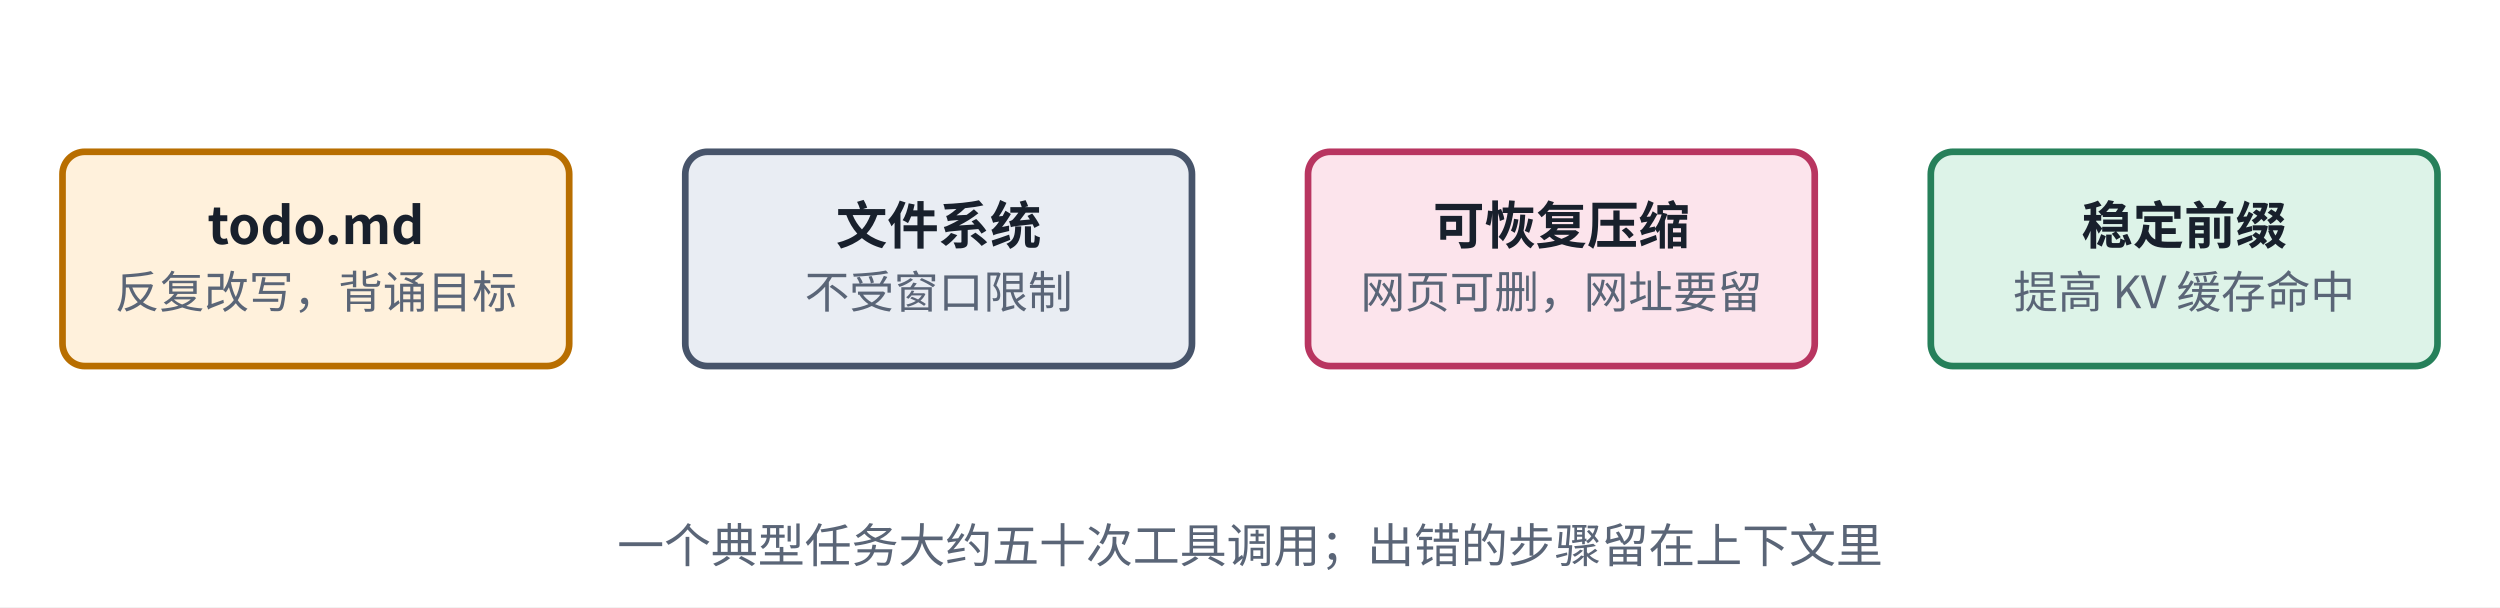
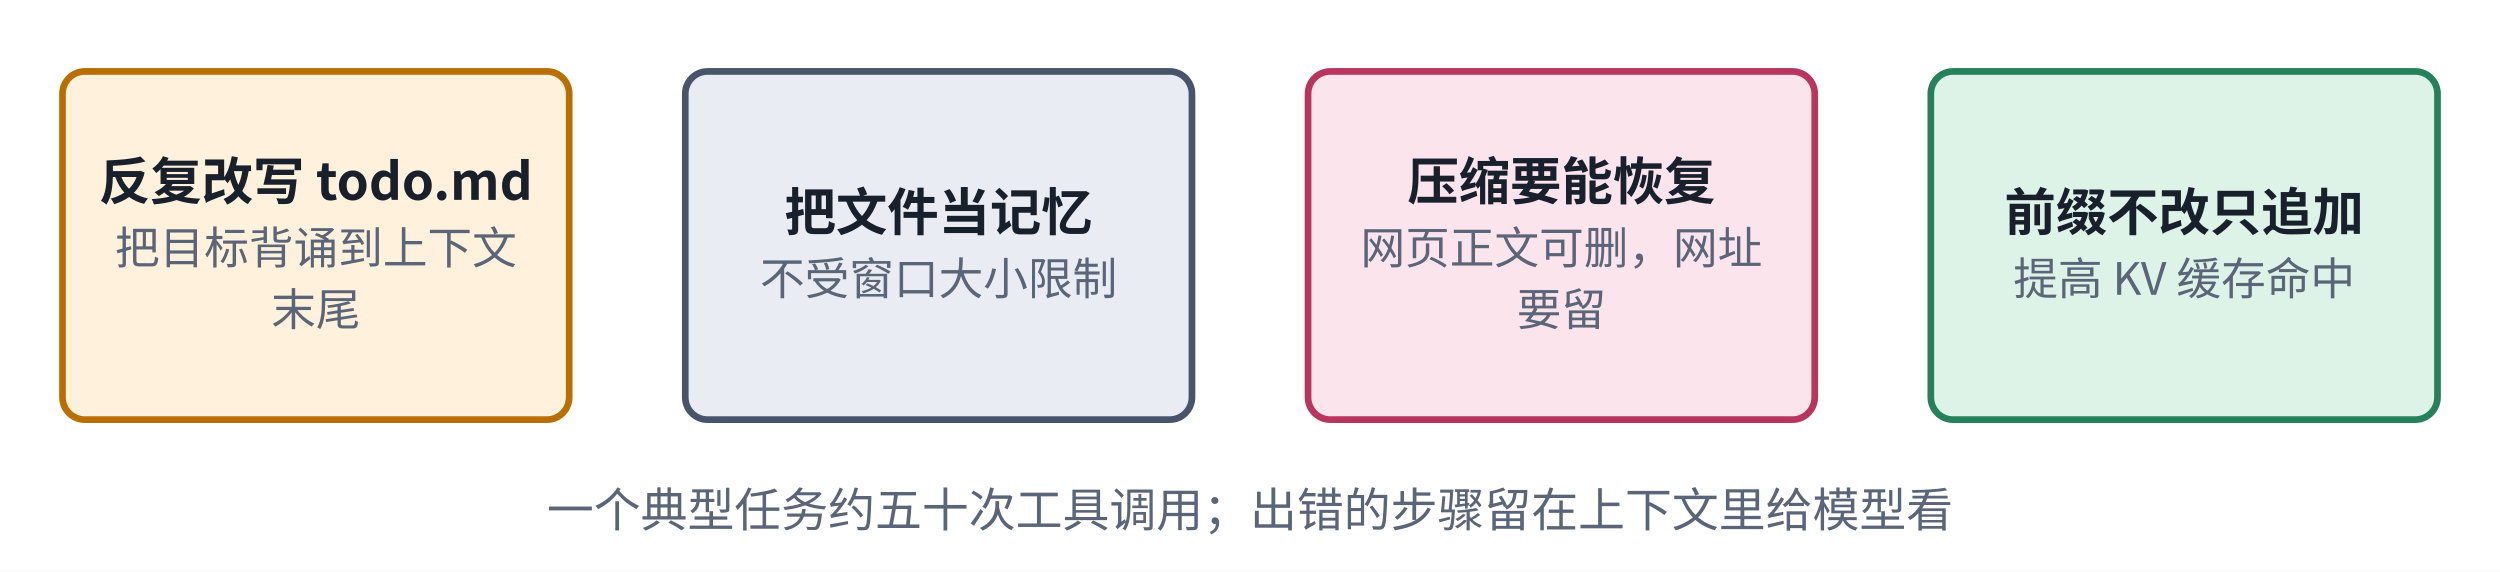
- <svg xmlns="http://www.w3.org/2000/svg" viewBox="0 0 560 136" width="560" height="136" role="img" aria-label="Manus 的上下文做法">
+ <svg xmlns="http://www.w3.org/2000/svg" viewBox="0 0 560 128" width="560" height="128" role="img" aria-label="Manus 的上下文做法">
  <defs>
    <marker id="ah-cardd3" viewBox="0 0 10 10" refX="9" refY="5" markerWidth="7" markerHeight="7" orient="auto-start-reverse">
      <path d="M0,0 L10,5 L0,10 z" fill="#5A6577" />
    </marker>
  </defs>
-   <rect x="0" y="0" width="560" height="136" fill="#ffffff" />
-   <rect x="14" y="34" width="113.5" height="48" rx="5" fill="#FFF1DC" stroke="#B86E00" stroke-width="1.5" />
-   <rect x="153.5" y="34" width="113.5" height="48" rx="5" fill="#E9EDF3" stroke="#47546A" stroke-width="1.5" />
-   <rect x="293" y="34" width="113.5" height="48" rx="5" fill="#FCE4EC" stroke="#B83560" stroke-width="1.5" />
-   <rect x="432.5" y="34" width="113.5" height="48" rx="5" fill="#DDF3E8" stroke="#26805A" stroke-width="1.5" />
-   <text x="70.75" y="54.665" text-anchor="middle" font-size="11.5" font-weight="600" fill="#18202C" font-family="PingFang SC, Noto Sans CJK SC, Microsoft YaHei, sans-serif">todo.md</text>
-   <text x="70.75" y="69.035" text-anchor="middle" font-size="10" font-weight="400" fill="#5A6577" font-family="PingFang SC, Noto Sans CJK SC, Microsoft YaHei, sans-serif">反复改写，背诵目标</text>
-   <text x="210.25" y="54.665" text-anchor="middle" font-size="11.5" font-weight="600" fill="#18202C" font-family="PingFang SC, Noto Sans CJK SC, Microsoft YaHei, sans-serif">文件系统</text>
-   <text x="210.25" y="69.035" text-anchor="middle" font-size="10" font-weight="400" fill="#5A6577" font-family="PingFang SC, Noto Sans CJK SC, Microsoft YaHei, sans-serif">不受窗口限制</text>
-   <text x="349.75" y="54.665" text-anchor="middle" font-size="11.5" font-weight="600" fill="#18202C" font-family="PingFang SC, Noto Sans CJK SC, Microsoft YaHei, sans-serif">可恢复压缩</text>
-   <text x="349.75" y="69.035" text-anchor="middle" font-size="10" font-weight="400" fill="#5A6577" font-family="PingFang SC, Noto Sans CJK SC, Microsoft YaHei, sans-serif">网页可删，网址要留</text>
-   <text x="489.25" y="54.665" text-anchor="middle" font-size="11.5" font-weight="600" fill="#18202C" font-family="PingFang SC, Noto Sans CJK SC, Microsoft YaHei, sans-serif">稳定前缀</text>
-   <text x="489.25" y="69.035" text-anchor="middle" font-size="10" font-weight="400" fill="#5A6577" font-family="PingFang SC, Noto Sans CJK SC, Microsoft YaHei, sans-serif">提高 KV 缓存命中</text>
-   <text x="280" y="126" text-anchor="middle" font-size="10.5" font-weight="500" fill="#5A6577" font-family="PingFang SC, Noto Sans CJK SC, Microsoft YaHei, sans-serif">一个典型任务大约五十次工具调用；出错的步骤留在上下文里</text>
+   <rect x="0" y="0" width="560" height="128" fill="#ffffff" />
+   <rect x="14" y="16" width="113.5" height="78" rx="5" fill="#FFF1DC" stroke="#B86E00" stroke-width="1.5" />
+   <rect x="153.5" y="16" width="113.5" height="78" rx="5" fill="#E9EDF3" stroke="#47546A" stroke-width="1.5" />
+   <rect x="293" y="16" width="113.5" height="78" rx="5" fill="#FCE4EC" stroke="#B83560" stroke-width="1.5" />
+   <rect x="432.5" y="16" width="113.5" height="78" rx="5" fill="#DDF3E8" stroke="#26805A" stroke-width="1.5" />
+   <text x="70.75" y="44.765" text-anchor="middle" font-size="11.5" font-weight="600" fill="#18202C" font-family="PingFang SC, Noto Sans CJK SC, Microsoft YaHei, sans-serif">反复改写 todo.md</text>
+   <text x="70.75" y="59.135" text-anchor="middle" font-size="10" font-weight="400" fill="#5A6577" font-family="PingFang SC, Noto Sans CJK SC, Microsoft YaHei, sans-serif">把目标背诵到上下文</text>
+   <text x="70.75" y="72.935" text-anchor="middle" font-size="10" font-weight="400" fill="#5A6577" font-family="PingFang SC, Noto Sans CJK SC, Microsoft YaHei, sans-serif">末尾</text>
+   <text x="210.25" y="51.665" text-anchor="middle" font-size="11.5" font-weight="600" fill="#18202C" font-family="PingFang SC, Noto Sans CJK SC, Microsoft YaHei, sans-serif">把文件当记忆</text>
+   <text x="210.25" y="66.035" text-anchor="middle" font-size="10" font-weight="400" fill="#5A6577" font-family="PingFang SC, Noto Sans CJK SC, Microsoft YaHei, sans-serif">不受窗口大小限制</text>
+   <text x="349.75" y="44.765" text-anchor="middle" font-size="11.5" font-weight="600" fill="#18202C" font-family="PingFang SC, Noto Sans CJK SC, Microsoft YaHei, sans-serif">压缩要能恢复</text>
+   <text x="349.75" y="59.135" text-anchor="middle" font-size="10" font-weight="400" fill="#5A6577" font-family="PingFang SC, Noto Sans CJK SC, Microsoft YaHei, sans-serif">网页正文可删，网址</text>
+   <text x="349.75" y="72.935" text-anchor="middle" font-size="10" font-weight="400" fill="#5A6577" font-family="PingFang SC, Noto Sans CJK SC, Microsoft YaHei, sans-serif">要留</text>
+   <text x="489.25" y="51.665" text-anchor="middle" font-size="11.5" font-weight="600" fill="#18202C" font-family="PingFang SC, Noto Sans CJK SC, Microsoft YaHei, sans-serif">前缀不改只追加</text>
+   <text x="489.25" y="66.035" text-anchor="middle" font-size="10" font-weight="400" fill="#5A6577" font-family="PingFang SC, Noto Sans CJK SC, Microsoft YaHei, sans-serif">提高 KV 缓存命中</text>
+   <text x="280" y="118" text-anchor="middle" font-size="10.5" font-weight="500" fill="#5A6577" font-family="PingFang SC, Noto Sans CJK SC, Microsoft YaHei, sans-serif">一个典型任务约五十次工具调用；出错的步骤留在上下文里给模型看</text>
</svg>
